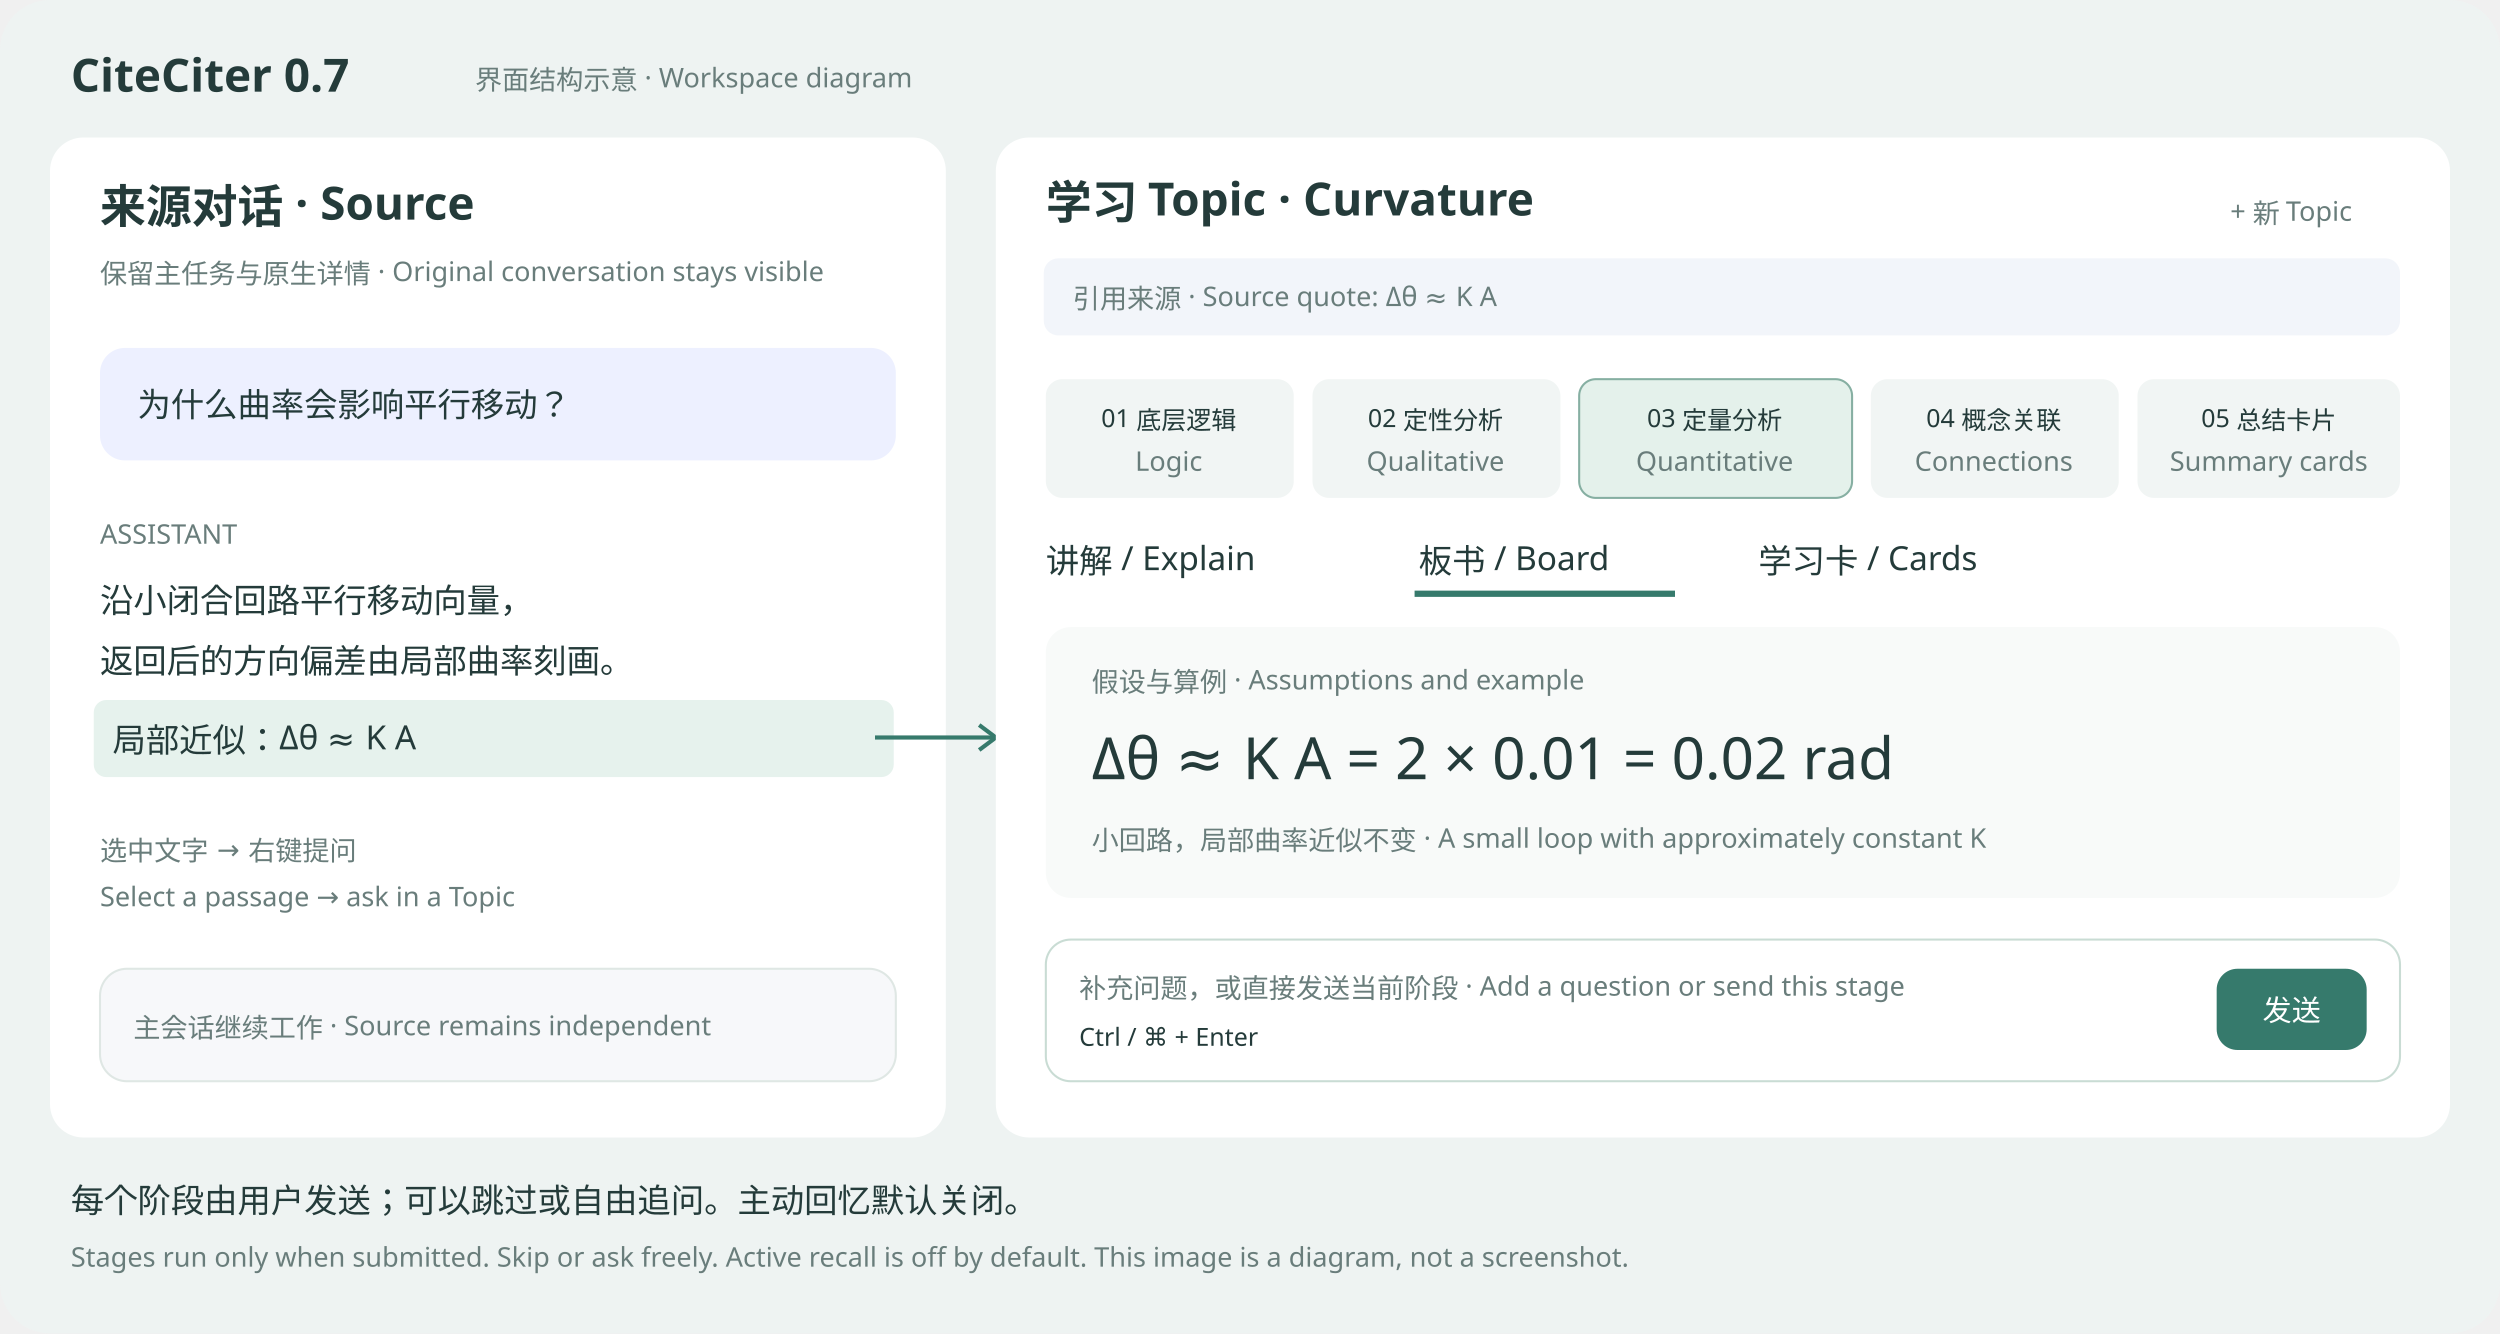
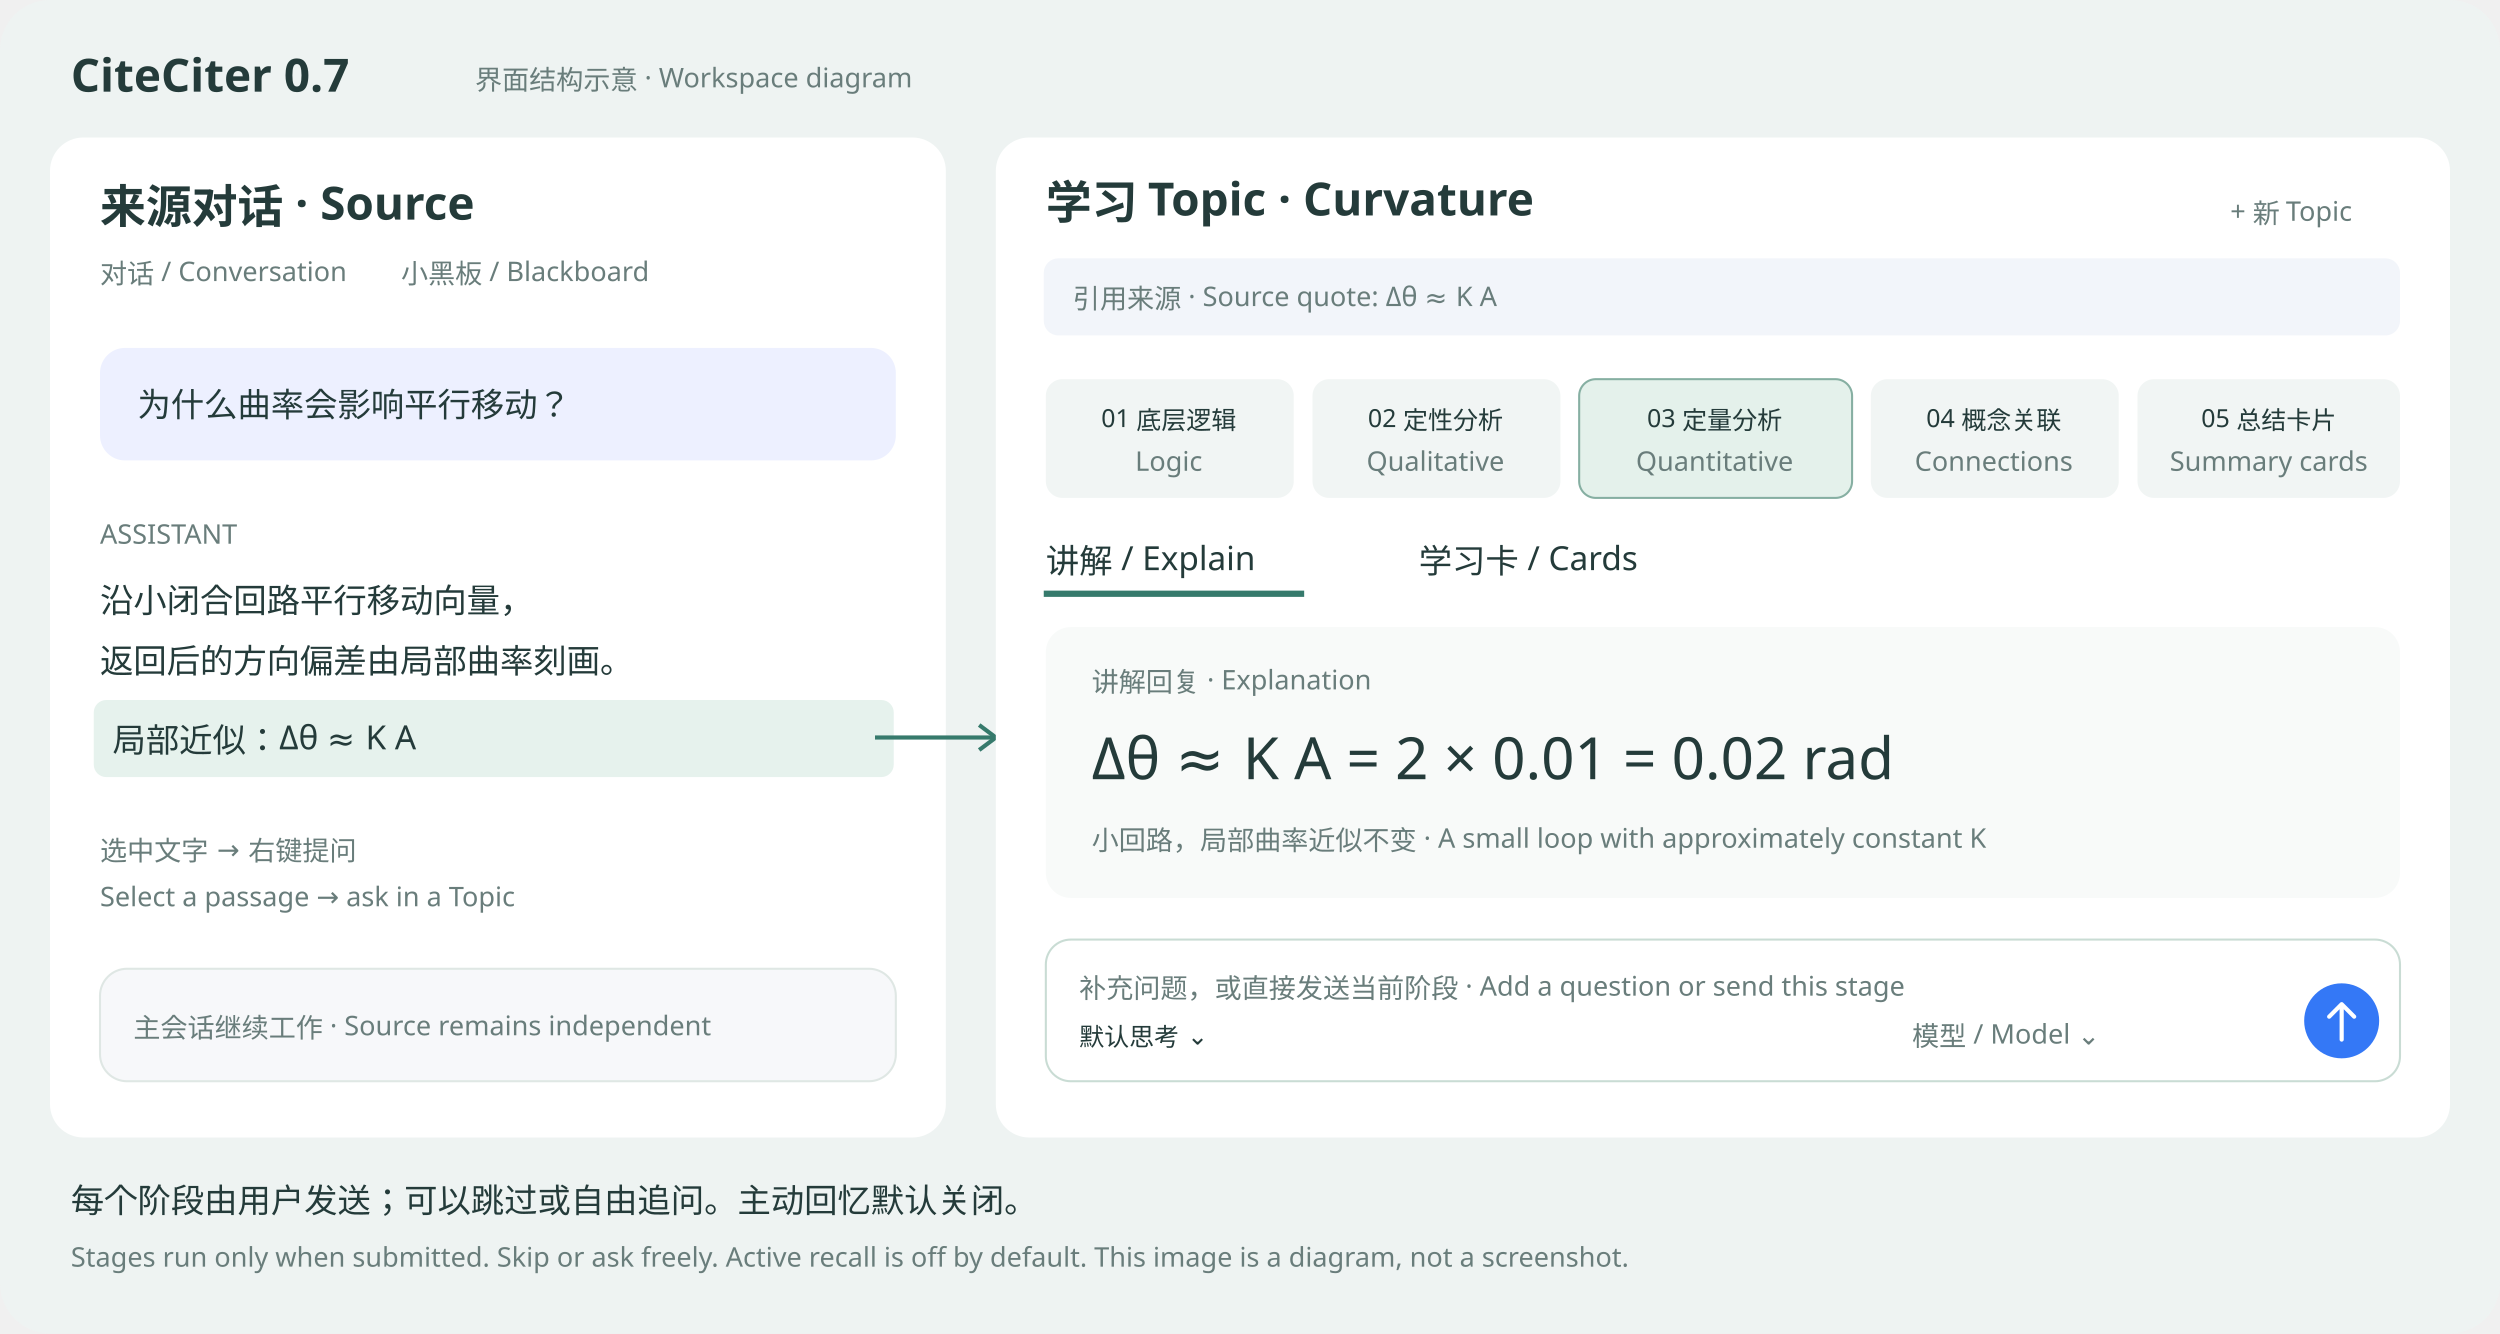
<svg xmlns="http://www.w3.org/2000/svg" width="1200" height="640" viewBox="0 0 1200 640" role="img" aria-labelledby="title desc">
  <defs>
    <style>text{font-family:"Segoe UI","Microsoft YaHei",sans-serif;fill:#243b3a}.label{font-size:13px;fill:#697d7b}.body{font-size:16px}.heading{font-size:22px;font-weight:600}.small{font-size:12px}</style>
  </defs>
  <rect width="1200" height="640" rx="24" fill="#eef3f2" />
  <text x="34" y="44" class="heading">CiteCiter 0.7</text>
  <text x="228" y="43" class="label">界面结构示意 · Workspace diagram</text>
  <rect x="24" y="66" width="430" height="480" rx="16" fill="#fff" />
  <text x="48" y="107" class="heading">来源对话 · Source</text>
-   <text x="48" y="136" class="label">保留主任务与原生详情 · Original conversation stays visible</text>
+   <text x="48" y="136" class="label">对话 / Conversation　　小黑板 / Blackboard</text>
  <rect x="48" y="167" width="382" height="54" rx="12" fill="#edf0ff" />
  <text x="66" y="200" class="body">为什么曲率会影响平行移动？</text>
  <text x="48" y="261" class="label">ASSISTANT</text>
  <text x="48" y="294" class="body">沿小闭合回路平行移动向量，</text>
  <text x="48" y="323" class="body">返回后的方向偏差由局部曲率刻画。</text>
  <rect x="45" y="336" width="384" height="37" rx="6" fill="#e6f2ed" />
  <text x="54" y="361" class="body">局部近似：Δθ ≈ K A</text>
  <path d="M420 354 H477" stroke="#367a6c" stroke-width="2" />
  <path d="m470 348 8 6-8 6" fill="none" stroke="#367a6c" stroke-width="2" />
  <text x="48" y="413" class="label">选中文字 → 右键提问</text>
  <text x="48" y="435" class="label">Select a passage → ask in a Topic</text>
  <rect x="48" y="465" width="382" height="54" rx="13" fill="#f7f8fa" stroke="#dfe7e4" />
  <text x="64" y="498" class="label">主会话继续工作 · Source remains independent</text>
  <rect x="478" y="66" width="698" height="480" rx="16" fill="#fff" />
  <text x="502" y="105" class="heading">学习 Topic · Curvature</text>
  <text x="1129" y="106" text-anchor="end" class="label">+ 新 Topic</text>
  <rect x="501" y="124" width="651" height="37" rx="7" fill="#f2f5fa" />
  <text x="515" y="148" class="label">引用来源 · Source quote: Δθ ≈ K A</text>
  <g class="small" text-anchor="middle">
    <rect x="502" y="182" width="119" height="57" rx="8" fill="#f1f5f4" />
    <text x="561" y="205">01 底层逻辑</text>
    <text x="561" y="226" class="label">Logic</text>
    <rect x="630" y="182" width="119" height="57" rx="8" fill="#f1f5f4" />
    <text x="689" y="205">02 定性分析</text>
    <text x="689" y="226" class="label">Qualitative</text>
    <rect x="758" y="182" width="131" height="57" rx="8" fill="#e4f1eb" stroke="#86afa2" />
    <text x="823" y="205">03 定量分析</text>
    <text x="823" y="226" class="label">Quantitative</text>
    <rect x="898" y="182" width="119" height="57" rx="8" fill="#f1f5f4" />
    <text x="957" y="205">04 概念关联</text>
    <text x="957" y="226" class="label">Connections</text>
    <rect x="1026" y="182" width="126" height="57" rx="8" fill="#f1f5f4" />
    <text x="1089" y="205">05 总结卡片</text>
    <text x="1089" y="226" class="label">Summary cards</text>
  </g>
  <text x="502" y="275" class="body">讲解 / Explain</text>
-   <text x="681" y="275" class="body">板书 / Board</text>
-   <text x="844" y="275" class="body">学习卡 / Cards</text>
-   <path d="M679 285 H804" stroke="#367a6c" stroke-width="3" />
+   <text x="681" y="275" class="body">学习卡 / Cards</text>
+   <path d="M501 285 H626" stroke="#367a6c" stroke-width="3" />
  <rect x="502" y="301" width="650" height="130" rx="12" fill="#f8faf9" />
-   <text x="524" y="332" class="label">假设与算例 · Assumptions and example</text>
+   <text x="524" y="332" class="label">讲解回复 · Explanation</text>
  <text x="524" y="374" style="font-size:28px">Δθ ≈ K A = 2 × 0.01 = 0.02 rad</text>
  <text x="524" y="408" class="label">小回路，局部曲率近似不变 · A small loop with approximately constant K</text>
  <rect x="502" y="451" width="650" height="68" rx="12" fill="#fff" stroke="#c9dcd4" />
  <text x="518" y="479" class="label">补充问题，或直接发送当前阶段 · Add a question or send this stage</text>
-   <text x="518" y="502" class="small">Ctrl / ⌘ + Enter</text>
-   <rect x="1064" y="465" width="72" height="39" rx="10" fill="#367a6c" />
-   <text x="1100" y="490" text-anchor="middle" style="fill:white;font-size:14px">发送</text>
+   <text x="518" y="502" class="small">默认思考 ⌄</text>
+   <text x="1008" y="502" class="label" text-anchor="end">模型 / Model ⌄</text>
+   <circle cx="1124" cy="490" r="18" fill="#3478f6" />
+   <path d="M1124 499v-17m-6 6 6-6 6 6" stroke="white" stroke-width="2" stroke-linecap="round" stroke-linejoin="round" fill="none" />
  <text x="34" y="582" class="body">每个阶段由用户发送；可以跳过或自由追问。主动回忆默认关闭。</text>
  <text x="34" y="608" class="label">Stages run only when submitted. Skip or ask freely. Active recall is off by default. This image is a diagram, not a screenshot.</text>
</svg>
